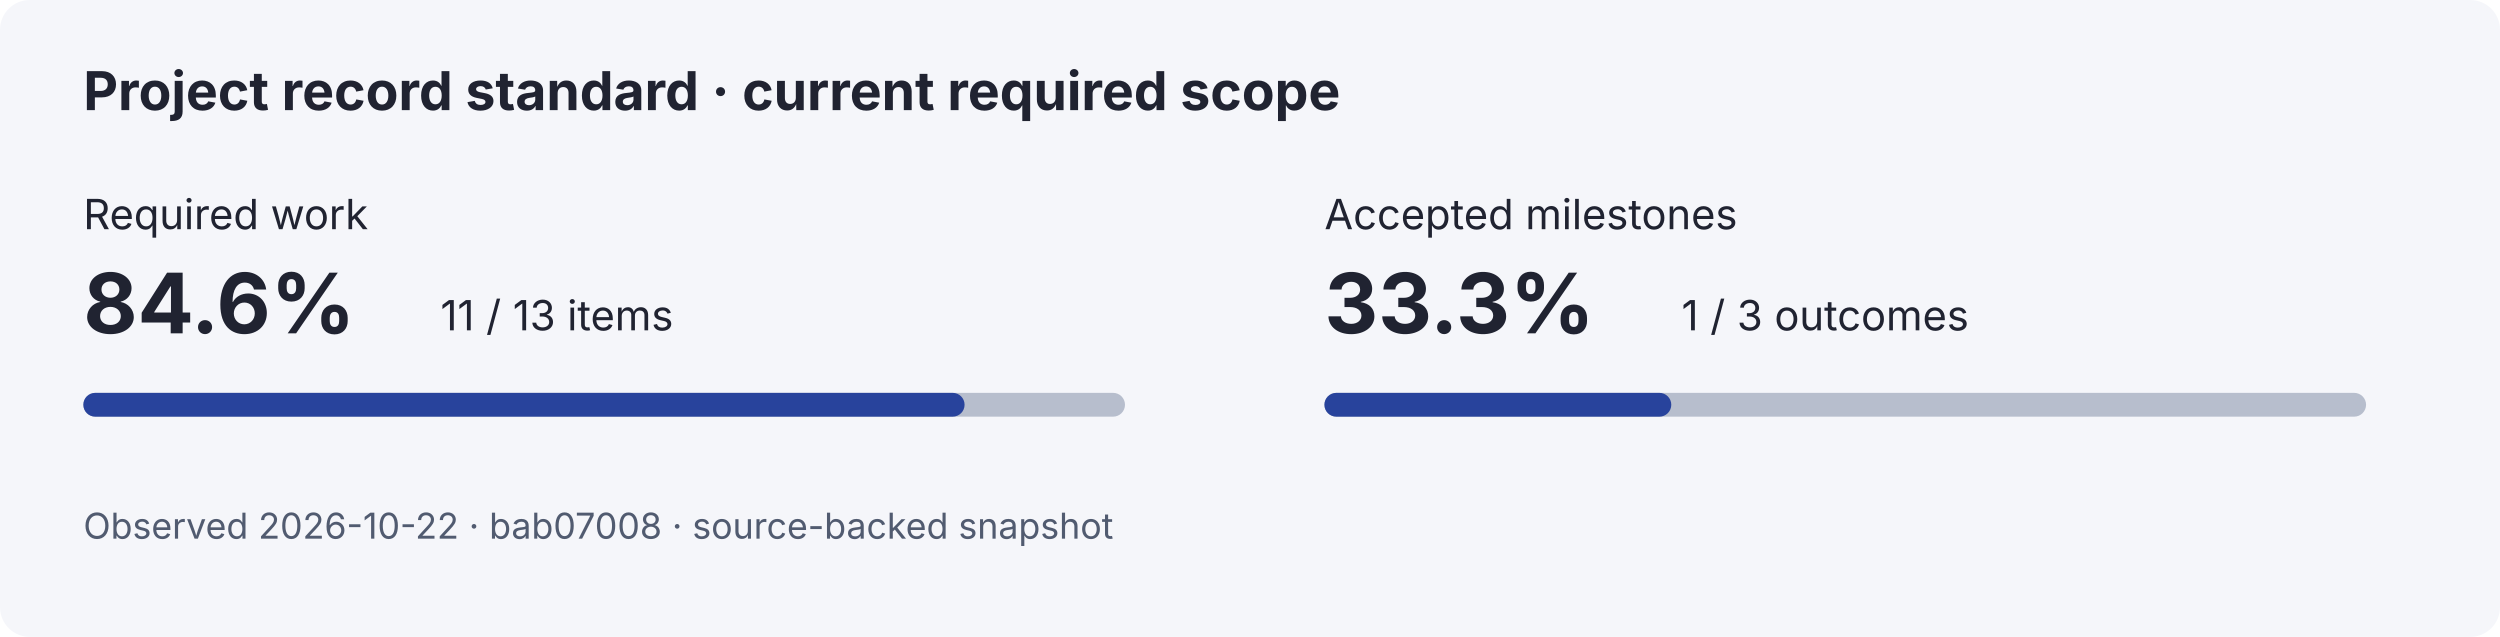
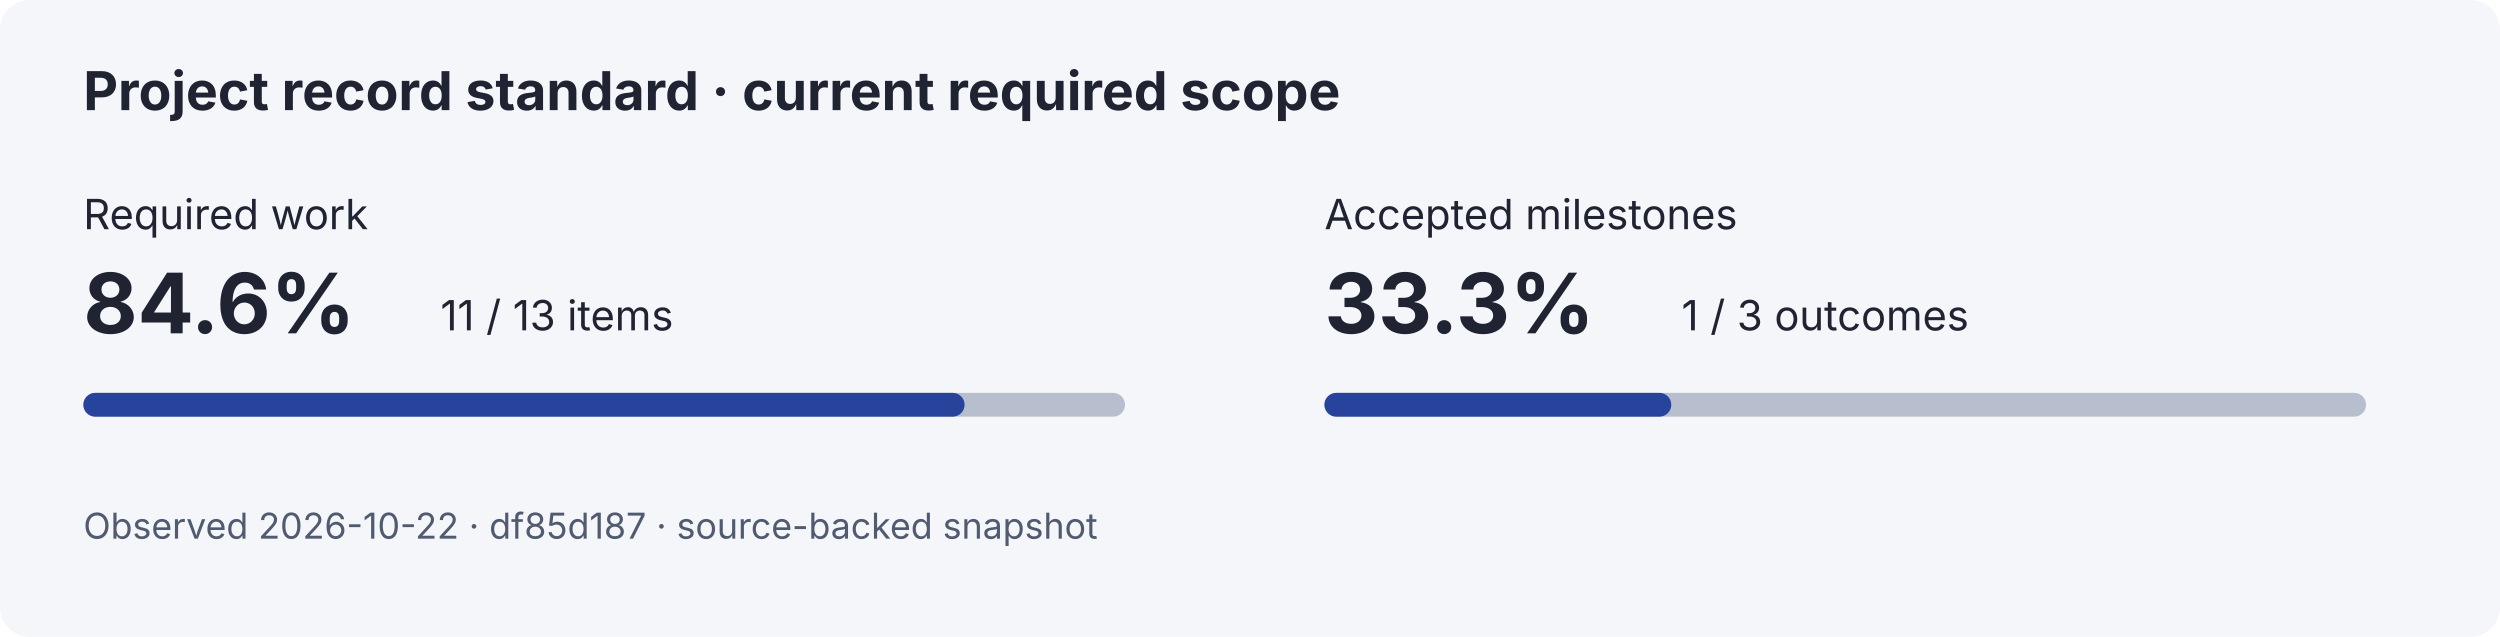
<svg xmlns="http://www.w3.org/2000/svg" role="img" aria-labelledby="title desc" viewBox="0 0 840 214">
  <rect width="840" height="214" rx="10" fill="#F5F6FA" />
  <g font-family="system-ui, -apple-system, sans-serif" fill="#202331">
    <text x="28" y="37" font-size="18" font-weight="700">Project record standard · current required scope</text>
    <text x="28" y="77" font-size="14">Required work</text>
    <text x="28" y="112" font-size="28" font-weight="700">84.6%</text>
    <text x="148" y="111" font-size="14">11 / 13 items</text>
    <rect x="28" y="132" width="350" height="8" rx="4" fill="#B7BECD" />
    <rect x="28" y="132" width="296.10" height="8" rx="4" fill="#28439C" />
    <text x="445" y="77" font-size="14">Accepted milestones</text>
    <text x="445" y="112" font-size="28" font-weight="700">33.3%</text>
    <text x="565" y="111" font-size="14">1 / 3 outcomes</text>
    <rect x="445" y="132" width="350" height="8" rx="4" fill="#B7BECD" />
    <rect x="445" y="132" width="116.55" height="8" rx="4" fill="#28439C" />
-     <text x="28" y="181" font-size="12" fill="#515B70">Observed 2026-10-22 · bab07008 · source-backed snapshot</text>
+     <text x="28" y="181" font-size="12" fill="#515B70">Observed 2026-10-22 · df85d187 · source-backed snapshot</text>
  </g>
</svg>
